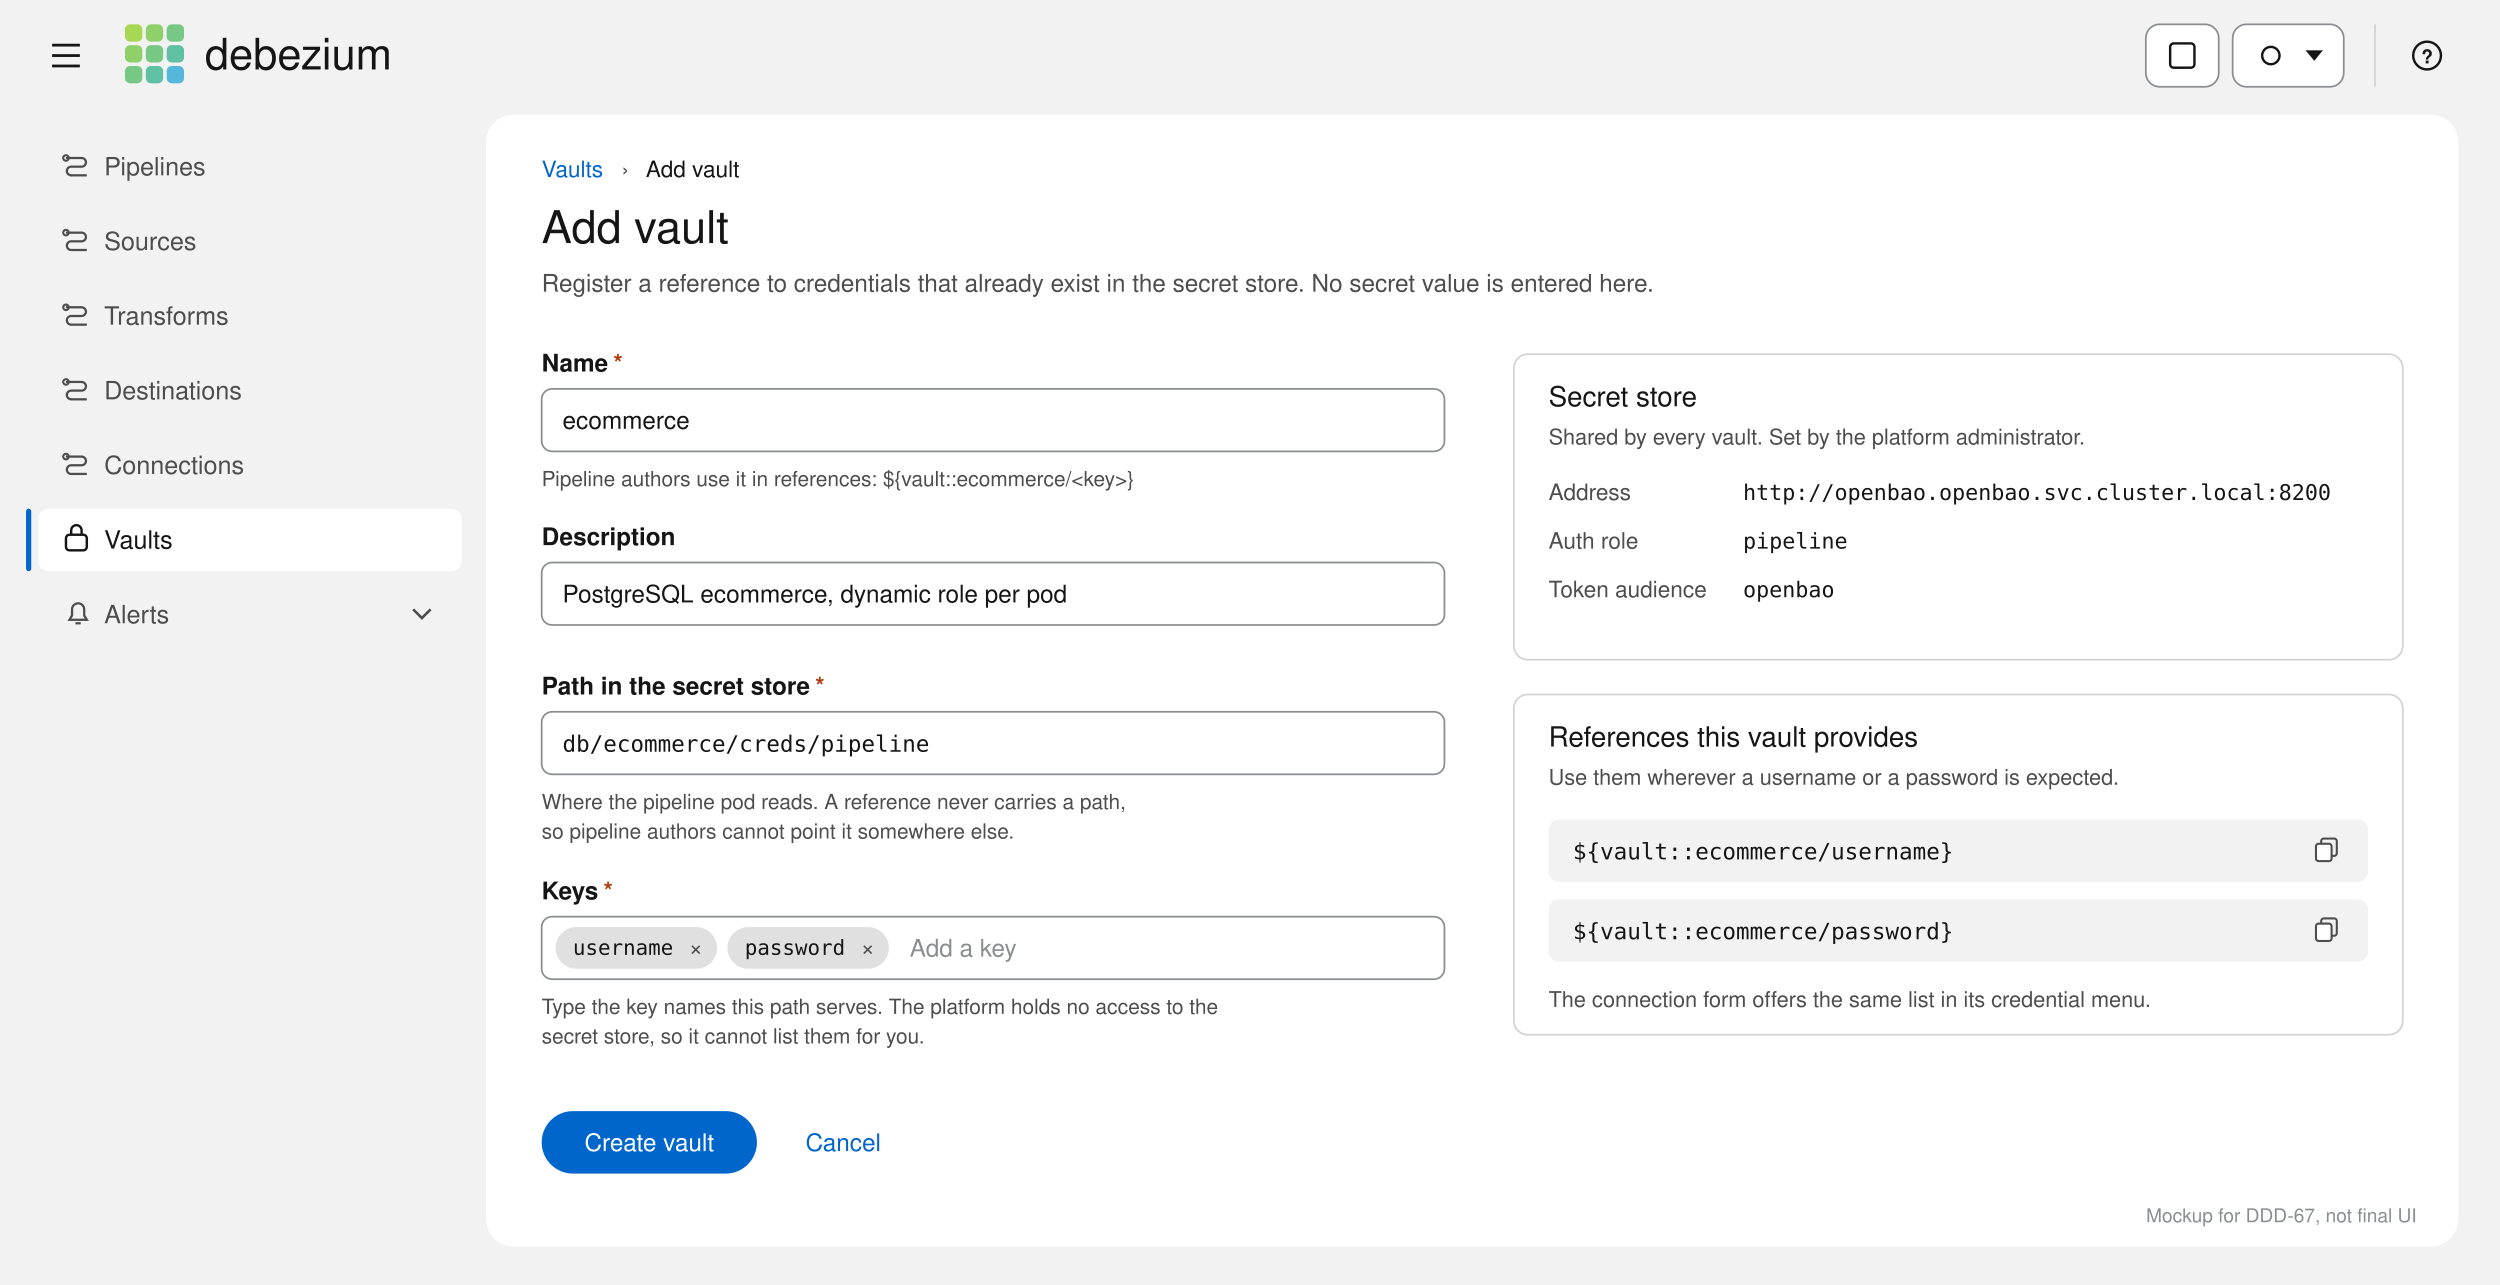
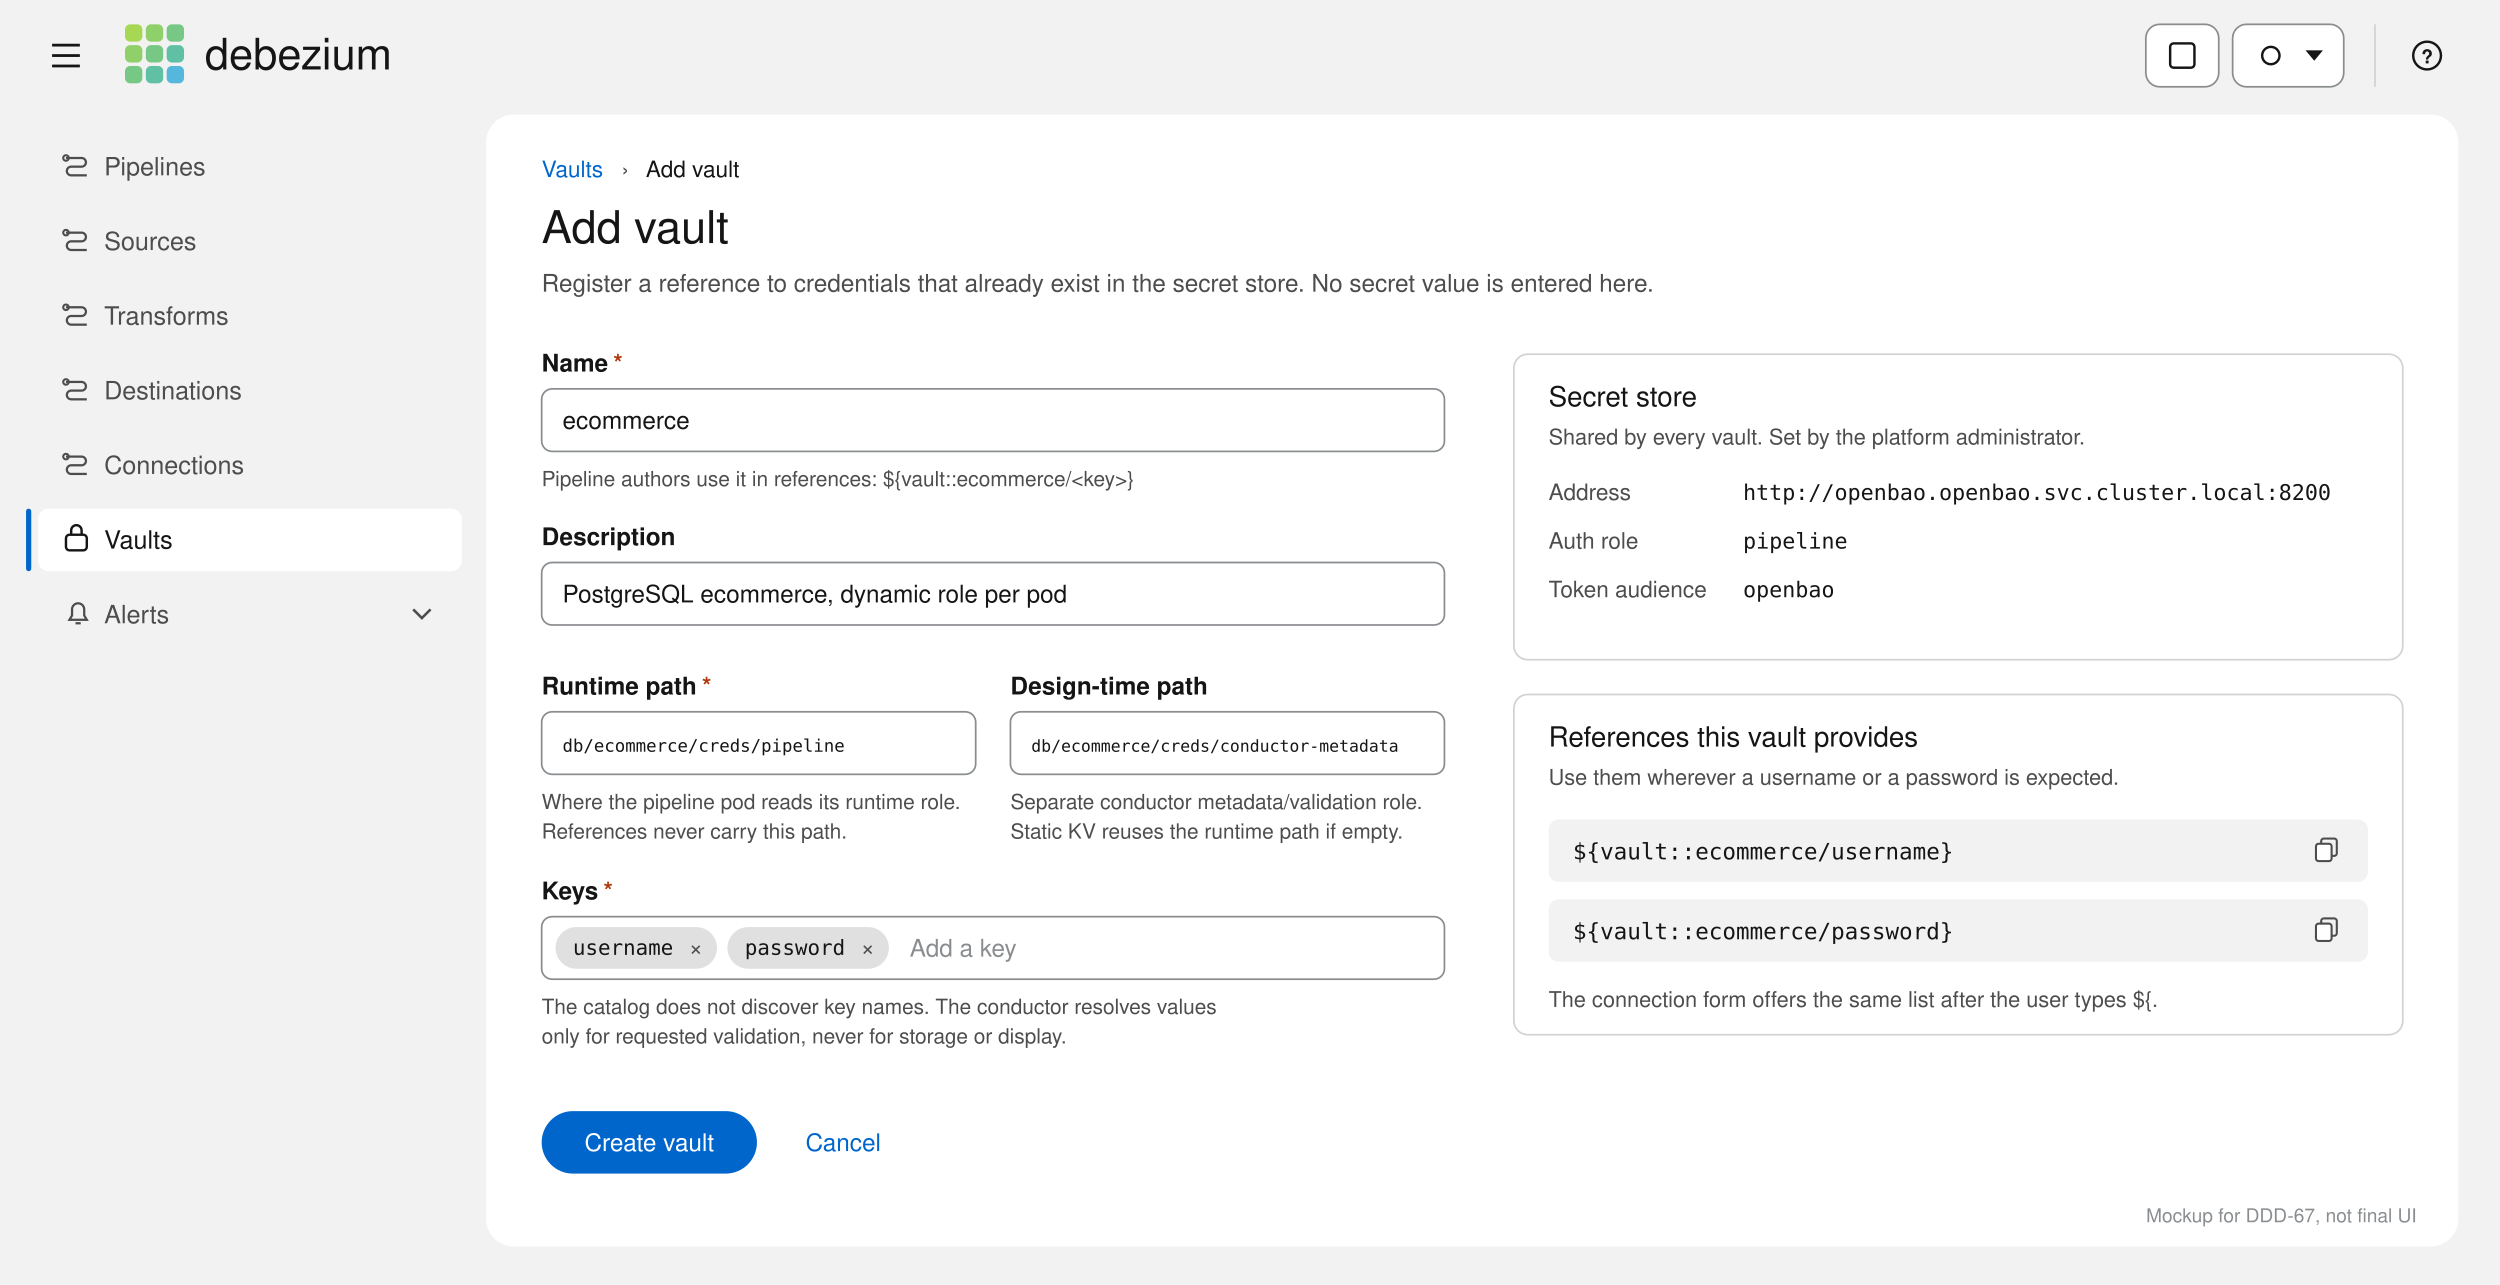
<svg xmlns="http://www.w3.org/2000/svg" viewBox="0 0 1440 740" width="1440" height="740" role="img" aria-label="Stage UI mockup: Add vault form">
  <rect x="0" y="0" width="1440" height="740" rx="0" fill="#f2f2f2" stroke="none" stroke-width="1" />
  <line x1="30" y1="26" x2="46" y2="26" stroke="#151515" stroke-width="1.6" />
  <line x1="30" y1="32" x2="46" y2="32" stroke="#151515" stroke-width="1.6" />
  <line x1="30" y1="38" x2="46" y2="38" stroke="#151515" stroke-width="1.6" />
  <rect x="72" y="14" width="10" height="10" rx="3" fill="#a6d854" stroke="none" stroke-width="1" />
  <rect x="84" y="14" width="10" height="10" rx="3" fill="#8fd06a" stroke="none" stroke-width="1" />
  <rect x="96" y="14" width="10" height="10" rx="3" fill="#77c884" stroke="none" stroke-width="1" />
  <rect x="72" y="26" width="10" height="10" rx="3" fill="#8fd06a" stroke="none" stroke-width="1" />
  <rect x="84" y="26" width="10" height="10" rx="3" fill="#77c884" stroke="none" stroke-width="1" />
  <rect x="96" y="26" width="10" height="10" rx="3" fill="#5fc0a4" stroke="none" stroke-width="1" />
  <rect x="72" y="38" width="10" height="10" rx="3" fill="#77c884" stroke="none" stroke-width="1" />
  <rect x="84" y="38" width="10" height="10" rx="3" fill="#5fc0a4" stroke="none" stroke-width="1" />
  <rect x="96" y="38" width="10" height="10" rx="3" fill="#55b7dc" stroke="none" stroke-width="1" />
  <text x="118" y="40" font-family="'Red Hat Display','Helvetica Neue',Helvetica,Arial,sans-serif" font-size="25" font-weight="500" fill="#151515" text-anchor="start">debezium</text>
  <rect x="1236" y="14" width="42" height="36" rx="8" fill="#ffffff" stroke="#8a8d90" stroke-width="1" />
  <rect x="1286" y="14" width="64" height="36" rx="8" fill="#ffffff" stroke="#8a8d90" stroke-width="1" />
  <circle cx="1308" cy="32" r="5" fill="none" stroke="#151515" stroke-width="1.4" />
  <path d="M1328 29 l5 6 l5 -6 z" fill="#151515" />
  <rect x="1250" y="25" width="14" height="14" rx="2" fill="none" stroke="#151515" stroke-width="1.4" />
  <line x1="1368" y1="14" x2="1368" y2="50" stroke="#d2d2d2" stroke-width="1" />
  <circle cx="1398" cy="32" r="8" fill="none" stroke="#151515" stroke-width="1.4" />
  <text x="1398" y="36.5" font-family="'Red Hat Text','Helvetica Neue',Helvetica,Arial,sans-serif" font-size="11" font-weight="600" fill="#151515" text-anchor="middle">?</text>
  <path d="M38 91 h9 a2.5 2.5 0 0 1 0 5 h-6 a2.5 2.5 0 0 0 0 5 h9" fill="none" stroke="#4d4d4d" stroke-width="1.3" />
  <circle cx="38" cy="91" r="1.6" fill="none" stroke="#4d4d4d" stroke-width="1.2" />
  <text x="60" y="101" font-family="'Red Hat Text','Helvetica Neue',Helvetica,Arial,sans-serif" font-size="14.5" font-weight="400" fill="#4d4d4d" text-anchor="start">Pipelines</text>
  <path d="M38 134 h9 a2.5 2.5 0 0 1 0 5 h-6 a2.5 2.5 0 0 0 0 5 h9" fill="none" stroke="#4d4d4d" stroke-width="1.3" />
  <circle cx="38" cy="134" r="1.6" fill="none" stroke="#4d4d4d" stroke-width="1.2" />
  <text x="60" y="144" font-family="'Red Hat Text','Helvetica Neue',Helvetica,Arial,sans-serif" font-size="14.5" font-weight="400" fill="#4d4d4d" text-anchor="start">Sources</text>
  <path d="M38 177 h9 a2.5 2.5 0 0 1 0 5 h-6 a2.5 2.5 0 0 0 0 5 h9" fill="none" stroke="#4d4d4d" stroke-width="1.3" />
  <circle cx="38" cy="177" r="1.6" fill="none" stroke="#4d4d4d" stroke-width="1.2" />
  <text x="60" y="187" font-family="'Red Hat Text','Helvetica Neue',Helvetica,Arial,sans-serif" font-size="14.5" font-weight="400" fill="#4d4d4d" text-anchor="start">Transforms</text>
  <path d="M38 220 h9 a2.5 2.5 0 0 1 0 5 h-6 a2.5 2.5 0 0 0 0 5 h9" fill="none" stroke="#4d4d4d" stroke-width="1.3" />
  <circle cx="38" cy="220" r="1.6" fill="none" stroke="#4d4d4d" stroke-width="1.2" />
  <text x="60" y="230" font-family="'Red Hat Text','Helvetica Neue',Helvetica,Arial,sans-serif" font-size="14.5" font-weight="400" fill="#4d4d4d" text-anchor="start">Destinations</text>
  <path d="M38 263 h9 a2.5 2.5 0 0 1 0 5 h-6 a2.5 2.5 0 0 0 0 5 h9" fill="none" stroke="#4d4d4d" stroke-width="1.3" />
  <circle cx="38" cy="263" r="1.6" fill="none" stroke="#4d4d4d" stroke-width="1.2" />
  <text x="60" y="273" font-family="'Red Hat Text','Helvetica Neue',Helvetica,Arial,sans-serif" font-size="14.5" font-weight="400" fill="#4d4d4d" text-anchor="start">Connections</text>
  <rect x="22" y="293" width="244" height="36" rx="6" fill="#ffffff" stroke="none" stroke-width="1" />
  <rect x="15" y="293" width="3" height="36" rx="1.5" fill="#0066cc" stroke="none" stroke-width="1" />
  <rect x="38" y="308" width="12" height="9" rx="2" fill="none" stroke="#151515" stroke-width="1.4" />
  <path d="M41 308 v-2.5 a3 3 0 0 1 6 0 v2.5" fill="none" stroke="#151515" stroke-width="1.4" />
  <text x="60" y="316" font-family="'Red Hat Text','Helvetica Neue',Helvetica,Arial,sans-serif" font-size="14.5" font-weight="500" fill="#151515" text-anchor="start">Vaults</text>
  <path d="M40 357 h10 l-1.5 -2.5 v-3.5 a3.5 3.5 0 0 0 -7 0 v3.5 z M43.5 359 h3" fill="none" stroke="#4d4d4d" stroke-width="1.3" />
  <text x="60" y="359" font-family="'Red Hat Text','Helvetica Neue',Helvetica,Arial,sans-serif" font-size="14.5" font-weight="400" fill="#4d4d4d" text-anchor="start">Alerts</text>
  <path d="M238 351 l5 5 l5 -5" fill="none" stroke="#4d4d4d" stroke-width="1.5" />
  <rect x="280" y="66" width="1136" height="652" rx="16" fill="#ffffff" stroke="none" stroke-width="1" />
  <text x="312" y="102" font-family="'Red Hat Text','Helvetica Neue',Helvetica,Arial,sans-serif" font-size="13" font-weight="400" fill="#0066cc" text-anchor="start">Vaults</text>
  <text x="358" y="102" font-family="'Red Hat Text','Helvetica Neue',Helvetica,Arial,sans-serif" font-size="13" font-weight="400" fill="#4d4d4d" text-anchor="start">›</text>
  <text x="372" y="102" font-family="'Red Hat Text','Helvetica Neue',Helvetica,Arial,sans-serif" font-size="13" font-weight="400" fill="#151515" text-anchor="start">Add vault</text>
  <text x="312" y="140" font-family="'Red Hat Display','Helvetica Neue',Helvetica,Arial,sans-serif" font-size="26" font-weight="500" fill="#151515" text-anchor="start">Add vault</text>
  <text x="312" y="168" font-family="'Red Hat Text','Helvetica Neue',Helvetica,Arial,sans-serif" font-size="14" font-weight="400" fill="#4d4d4d" text-anchor="start">Register a reference to credentials that already exist in the secret store. No secret value is entered here.</text>
  <text x="312" y="214" font-family="'Red Hat Text','Helvetica Neue',Helvetica,Arial,sans-serif" font-size="14" font-weight="600" fill="#151515">Name<tspan fill="#b1380b" dx="3">*</tspan>
  </text>
  <rect x="312" y="224" width="520" height="36" rx="6" fill="#ffffff" stroke="#8a8d90" stroke-width="1" />
  <text x="324" y="247" font-family="'Red Hat Text','Helvetica Neue',Helvetica,Arial,sans-serif" font-size="14" font-weight="400" fill="#151515" text-anchor="start">ecommerce</text>
  <text x="312" y="280" font-family="'Red Hat Text','Helvetica Neue',Helvetica,Arial,sans-serif" font-size="12" font-weight="400" fill="#4d4d4d" text-anchor="start">Pipeline authors use it in references: ${vault::ecommerce/&lt;key&gt;}</text>
  <text x="312" y="314" font-family="'Red Hat Text','Helvetica Neue',Helvetica,Arial,sans-serif" font-size="14" font-weight="600" fill="#151515">Description</text>
  <rect x="312" y="324" width="520" height="36" rx="6" fill="#ffffff" stroke="#8a8d90" stroke-width="1" />
  <text x="324" y="347" font-family="'Red Hat Text','Helvetica Neue',Helvetica,Arial,sans-serif" font-size="14" font-weight="400" fill="#151515" text-anchor="start">PostgreSQL ecommerce, dynamic role per pod</text>
-   <text x="312" y="400" font-family="'Red Hat Text','Helvetica Neue',Helvetica,Arial,sans-serif" font-size="14" font-weight="600" fill="#151515">Path in the secret store<tspan fill="#b1380b" dx="3">*</tspan>
+   <text x="312" y="400" font-family="'Red Hat Text','Helvetica Neue',Helvetica,Arial,sans-serif" font-size="14" font-weight="600" fill="#151515">Runtime path<tspan fill="#b1380b" dx="3">*</tspan>
  </text>
-   <rect x="312" y="410" width="520" height="36" rx="6" fill="#ffffff" stroke="#8a8d90" stroke-width="1" />
-   <text x="324" y="433" font-family="'Red Hat Mono','DejaVu Sans Mono',Menlo,Consolas,monospace" font-size="13" font-weight="400" fill="#151515" text-anchor="start">db/ecommerce/creds/pipeline</text>
-   <text x="312" y="466" font-family="'Red Hat Text','Helvetica Neue',Helvetica,Arial,sans-serif" font-size="12" font-weight="400" fill="#4d4d4d" text-anchor="start">Where the pipeline pod reads. A reference never carries a path,</text>
-   <text x="312" y="483" font-family="'Red Hat Text','Helvetica Neue',Helvetica,Arial,sans-serif" font-size="12" font-weight="400" fill="#4d4d4d" text-anchor="start">so pipeline authors cannot point it somewhere else.</text>
+   <rect x="312" y="410" width="250" height="36" rx="6" fill="#ffffff" stroke="#8a8d90" stroke-width="1" />
+   <text x="324" y="433" font-family="'Red Hat Mono','DejaVu Sans Mono',Menlo,Consolas,monospace" font-size="10" font-weight="400" fill="#151515" text-anchor="start">db/ecommerce/creds/pipeline</text>
+   <text x="582" y="400" font-family="'Red Hat Text','Helvetica Neue',Helvetica,Arial,sans-serif" font-size="14" font-weight="600" fill="#151515">Design-time path</text>
+   <rect x="582" y="410" width="250" height="36" rx="6" fill="#ffffff" stroke="#8a8d90" stroke-width="1" />
+   <text x="594" y="433" font-family="'Red Hat Mono','DejaVu Sans Mono',Menlo,Consolas,monospace" font-size="9.5" font-weight="400" fill="#151515" text-anchor="start">db/ecommerce/creds/conductor-metadata</text>
+   <text x="312" y="466" font-family="'Red Hat Text','Helvetica Neue',Helvetica,Arial,sans-serif" font-size="12" font-weight="400" fill="#4d4d4d" text-anchor="start">Where the pipeline pod reads its runtime role.</text>
+   <text x="312" y="483" font-family="'Red Hat Text','Helvetica Neue',Helvetica,Arial,sans-serif" font-size="12" font-weight="400" fill="#4d4d4d" text-anchor="start">References never carry this path.</text>
+   <text x="582" y="466" font-family="'Red Hat Text','Helvetica Neue',Helvetica,Arial,sans-serif" font-size="12" font-weight="400" fill="#4d4d4d" text-anchor="start">Separate conductor metadata/validation role.</text>
+   <text x="582" y="483" font-family="'Red Hat Text','Helvetica Neue',Helvetica,Arial,sans-serif" font-size="12" font-weight="400" fill="#4d4d4d" text-anchor="start">Static KV reuses the runtime path if empty.</text>
  <text x="312" y="518" font-family="'Red Hat Text','Helvetica Neue',Helvetica,Arial,sans-serif" font-size="14" font-weight="600" fill="#151515">Keys<tspan fill="#b1380b" dx="3">*</tspan>
  </text>
  <rect x="312" y="528" width="520" height="36" rx="6" fill="#ffffff" stroke="#8a8d90" stroke-width="1" />
  <rect x="320" y="534" width="93" height="24" rx="12" fill="#e0e0e0" stroke="none" stroke-width="1" />
  <text x="330" y="550" font-family="'Red Hat Mono','DejaVu Sans Mono',Menlo,Consolas,monospace" font-size="12" font-weight="400" fill="#151515" text-anchor="start">username</text>
  <text x="397" y="550" font-family="'Red Hat Text','Helvetica Neue',Helvetica,Arial,sans-serif" font-size="13" font-weight="400" fill="#4d4d4d" text-anchor="start">×</text>
  <rect x="419" y="534" width="93" height="24" rx="12" fill="#e0e0e0" stroke="none" stroke-width="1" />
  <text x="429" y="550" font-family="'Red Hat Mono','DejaVu Sans Mono',Menlo,Consolas,monospace" font-size="12" font-weight="400" fill="#151515" text-anchor="start">password</text>
  <text x="496" y="550" font-family="'Red Hat Text','Helvetica Neue',Helvetica,Arial,sans-serif" font-size="13" font-weight="400" fill="#4d4d4d" text-anchor="start">×</text>
  <text x="524" y="551" font-family="'Red Hat Text','Helvetica Neue',Helvetica,Arial,sans-serif" font-size="14" font-weight="400" fill="#8a8d90" text-anchor="start">Add a key</text>
-   <text x="312" y="584" font-family="'Red Hat Text','Helvetica Neue',Helvetica,Arial,sans-serif" font-size="12" font-weight="400" fill="#4d4d4d" text-anchor="start">Type the key names this path serves. The platform holds no access to the</text>
-   <text x="312" y="601" font-family="'Red Hat Text','Helvetica Neue',Helvetica,Arial,sans-serif" font-size="12" font-weight="400" fill="#4d4d4d" text-anchor="start">secret store, so it cannot list them for you.</text>
+   <text x="312" y="584" font-family="'Red Hat Text','Helvetica Neue',Helvetica,Arial,sans-serif" font-size="12" font-weight="400" fill="#4d4d4d" text-anchor="start">The catalog does not discover key names. The conductor resolves values</text>
+   <text x="312" y="601" font-family="'Red Hat Text','Helvetica Neue',Helvetica,Arial,sans-serif" font-size="12" font-weight="400" fill="#4d4d4d" text-anchor="start">only for requested validation, never for storage or display.</text>
  <rect x="312" y="640" width="124" height="36" rx="18" fill="#0066cc" stroke="none" stroke-width="1" />
  <text x="374.0" y="663" font-family="'Red Hat Text','Helvetica Neue',Helvetica,Arial,sans-serif" font-size="14" font-weight="500" fill="#ffffff" text-anchor="middle">Create vault</text>
  <text x="464" y="663" font-family="'Red Hat Text','Helvetica Neue',Helvetica,Arial,sans-serif" font-size="14" font-weight="400" fill="#0066cc" text-anchor="start">Cancel</text>
  <rect x="872" y="204" width="512" height="176" rx="8" fill="#ffffff" stroke="#d2d2d2" stroke-width="1" />
  <text x="892" y="234" font-family="'Red Hat Display','Helvetica Neue',Helvetica,Arial,sans-serif" font-size="16" font-weight="500" fill="#151515" text-anchor="start">Secret store</text>
  <text x="892" y="256" font-family="'Red Hat Text','Helvetica Neue',Helvetica,Arial,sans-serif" font-size="12.5" font-weight="400" fill="#4d4d4d" text-anchor="start">Shared by every vault. Set by the platform administrator.</text>
  <text x="892" y="288" font-family="'Red Hat Text','Helvetica Neue',Helvetica,Arial,sans-serif" font-size="13" font-weight="400" fill="#4d4d4d" text-anchor="start">Address</text>
  <text x="1004" y="288" font-family="'Red Hat Mono','DejaVu Sans Mono',Menlo,Consolas,monospace" font-size="12.5" font-weight="400" fill="#151515" text-anchor="start">http://openbao.openbao.svc.cluster.local:8200</text>
  <text x="892" y="316" font-family="'Red Hat Text','Helvetica Neue',Helvetica,Arial,sans-serif" font-size="13" font-weight="400" fill="#4d4d4d" text-anchor="start">Auth role</text>
  <text x="1004" y="316" font-family="'Red Hat Mono','DejaVu Sans Mono',Menlo,Consolas,monospace" font-size="12.5" font-weight="400" fill="#151515" text-anchor="start">pipeline</text>
  <text x="892" y="344" font-family="'Red Hat Text','Helvetica Neue',Helvetica,Arial,sans-serif" font-size="13" font-weight="400" fill="#4d4d4d" text-anchor="start">Token audience</text>
  <text x="1004" y="344" font-family="'Red Hat Mono','DejaVu Sans Mono',Menlo,Consolas,monospace" font-size="12.5" font-weight="400" fill="#151515" text-anchor="start">openbao</text>
  <rect x="872" y="400" width="512" height="196" rx="8" fill="#ffffff" stroke="#d2d2d2" stroke-width="1" />
  <text x="892" y="430" font-family="'Red Hat Display','Helvetica Neue',Helvetica,Arial,sans-serif" font-size="16" font-weight="500" fill="#151515" text-anchor="start">References this vault provides</text>
  <text x="892" y="452" font-family="'Red Hat Text','Helvetica Neue',Helvetica,Arial,sans-serif" font-size="12.5" font-weight="400" fill="#4d4d4d" text-anchor="start">Use them wherever a username or a password is expected.</text>
  <rect x="892" y="472" width="472" height="36" rx="6" fill="#f2f2f2" stroke="none" stroke-width="1" />
  <text x="906" y="495" font-family="'Red Hat Mono','DejaVu Sans Mono',Menlo,Consolas,monospace" font-size="13" font-weight="400" fill="#151515" text-anchor="start">${vault::ecommerce/username}</text>
  <rect x="1337" y="483" width="9" height="10" rx="1.5" fill="none" stroke="#4d4d4d" stroke-width="1.2" />
  <rect x="1334" y="486" width="9" height="10" rx="1.5" fill="#ffffff" stroke="#4d4d4d" stroke-width="1.2" />
  <rect x="892" y="518" width="472" height="36" rx="6" fill="#f2f2f2" stroke="none" stroke-width="1" />
  <text x="906" y="541" font-family="'Red Hat Mono','DejaVu Sans Mono',Menlo,Consolas,monospace" font-size="13" font-weight="400" fill="#151515" text-anchor="start">${vault::ecommerce/password}</text>
  <rect x="1337" y="529" width="9" height="10" rx="1.5" fill="none" stroke="#4d4d4d" stroke-width="1.2" />
  <rect x="1334" y="532" width="9" height="10" rx="1.5" fill="#ffffff" stroke="#4d4d4d" stroke-width="1.2" />
-   <text x="892" y="580" font-family="'Red Hat Text','Helvetica Neue',Helvetica,Arial,sans-serif" font-size="12.5" font-weight="400" fill="#4d4d4d" text-anchor="start">The connection form offers the same list in its credential menu.</text>
+   <text x="892" y="580" font-family="'Red Hat Text','Helvetica Neue',Helvetica,Arial,sans-serif" font-size="12.5" font-weight="400" fill="#4d4d4d" text-anchor="start">The connection form offers the same list after the user types ${.</text>
  <text x="1392" y="704" font-family="'Red Hat Text','Helvetica Neue',Helvetica,Arial,sans-serif" font-size="11" font-weight="400" fill="#8a8d90" text-anchor="end">Mockup for DDD-67, not final UI</text>
</svg>
